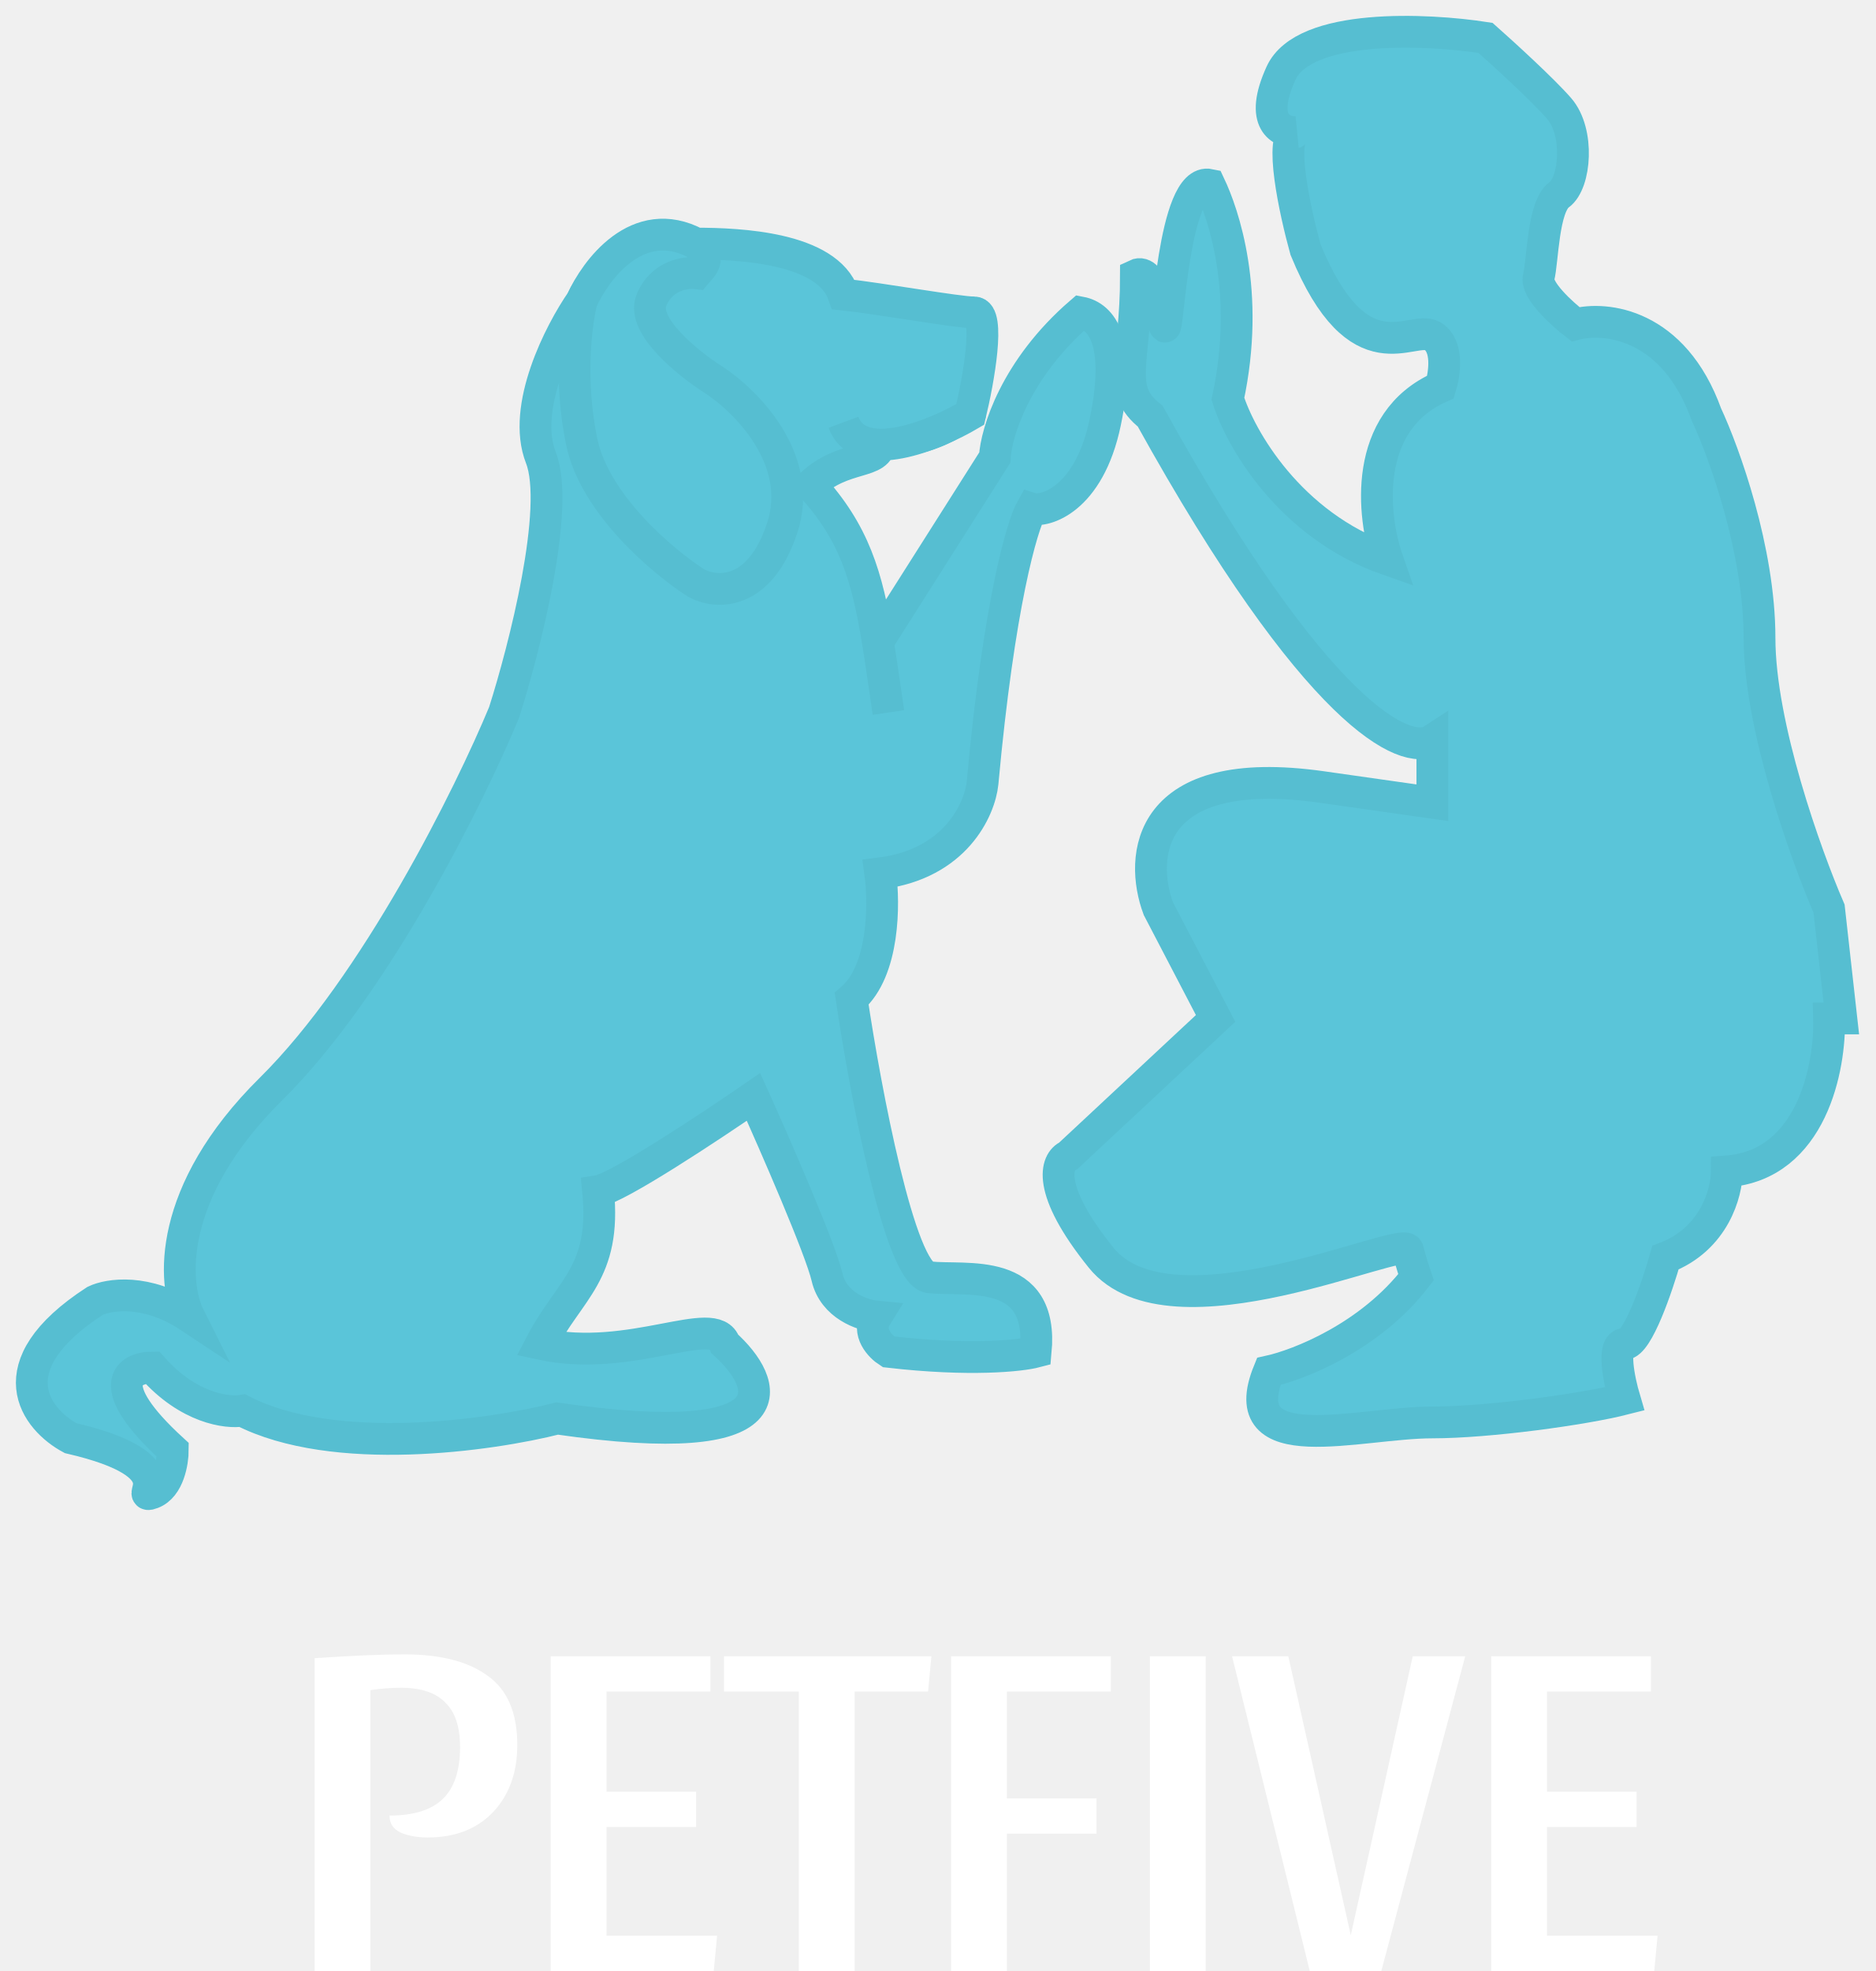
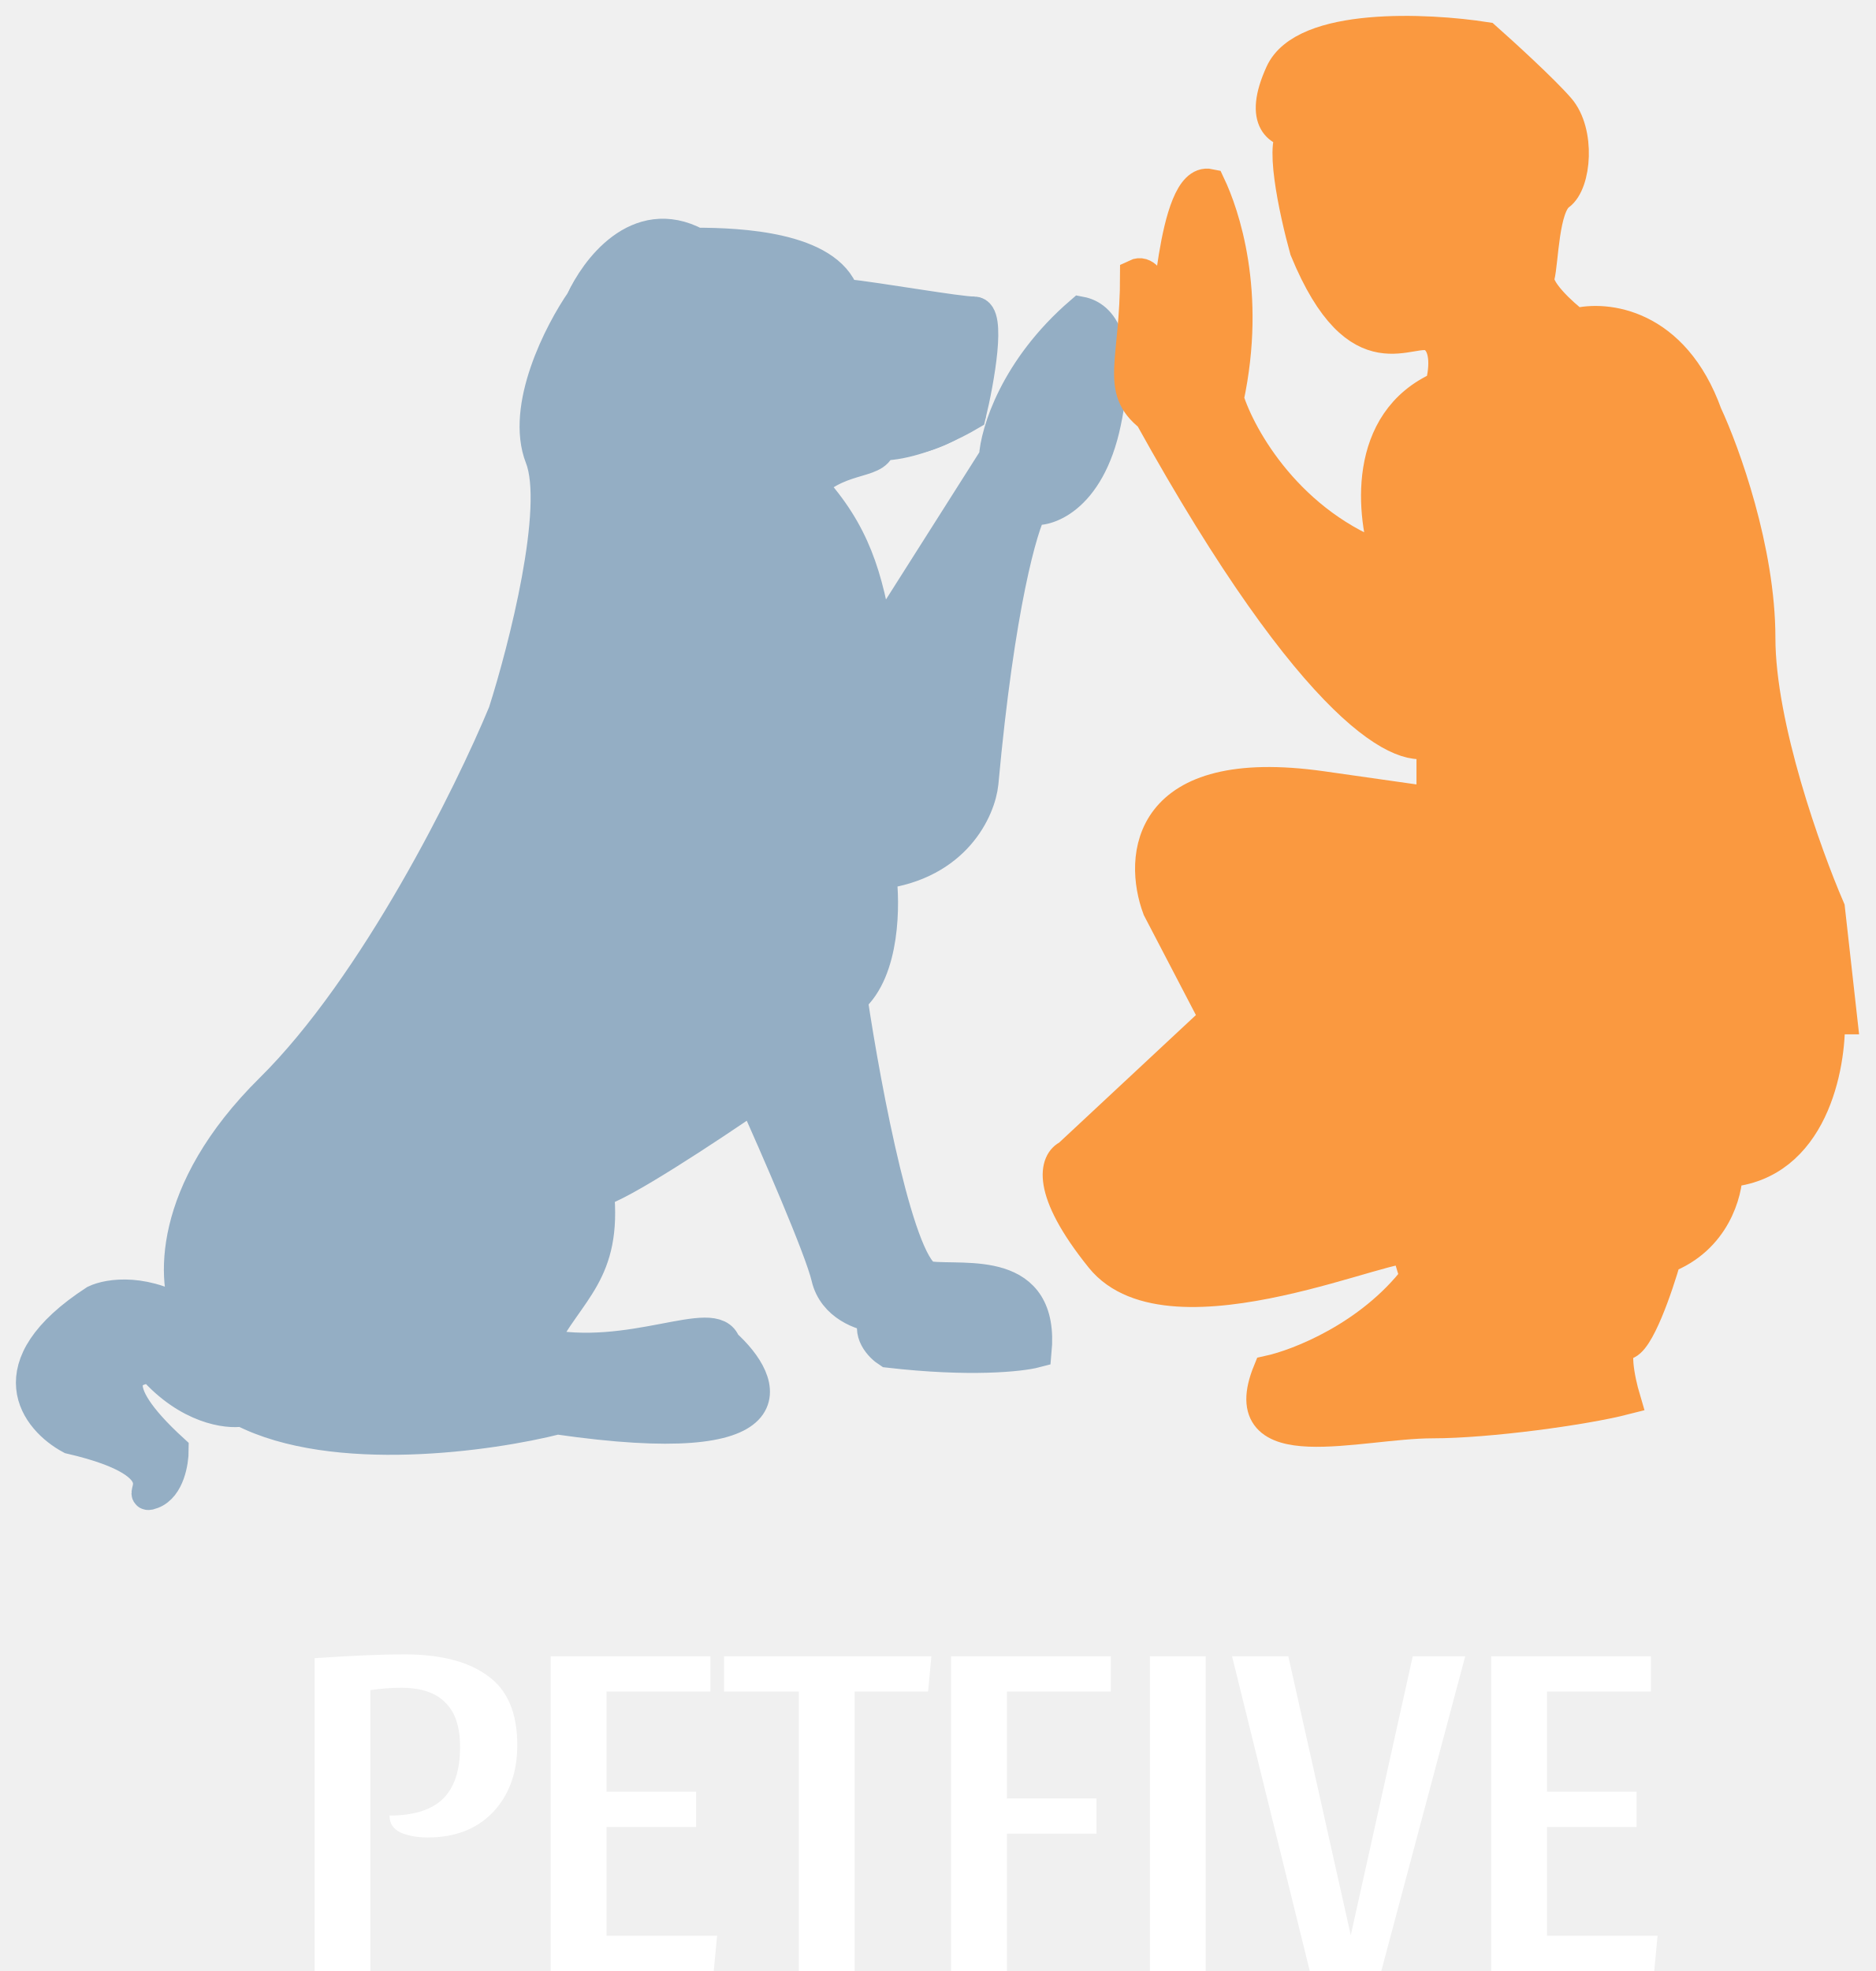
<svg xmlns="http://www.w3.org/2000/svg" width="59" height="62" viewBox="0 0 59 62" fill="none">
-   <path d="M18.304 9.458C18.733 8.554 20.054 6.942 21.906 7.731C23.708 7.978 25.509 7.855 26.41 9.335C27.697 9.541 30.321 9.927 30.527 9.829C30.733 9.73 30.613 11.844 30.527 12.913C29.841 13.53 28.057 14.467 26.41 13.283" stroke="#56BED1" />
-   <path d="M27.69 13.986C27.601 14.612 26.496 14.311 25.509 15.257C26.877 16.756 27.28 18.113 27.62 20.192L31.299 14.394C31.342 13.612 31.942 11.605 34.001 9.829C34.644 9.952 35.309 10.712 34.773 13.283C34.258 15.751 32.843 16.121 32.457 15.998C32.157 16.532 31.428 19.008 30.913 24.634C30.827 25.456 30.064 27.175 27.696 27.472C27.825 28.418 27.825 30.531 26.796 31.42C27.224 34.298 28.314 40.081 29.24 40.179C30.398 40.303 32.843 39.809 32.586 42.523C32.114 42.647 30.527 42.82 27.953 42.523C27.696 42.359 27.259 41.907 27.567 41.413C27.139 41.372 26.229 41.068 26.023 40.179C25.818 39.291 24.394 36.026 23.707 34.504C22.335 35.45 19.436 37.366 18.818 37.465C19.075 40.056 17.917 40.55 17.017 42.277C19.847 42.894 22.498 41.29 22.807 42.277C24.179 43.511 25.046 45.707 17.531 44.621C15.43 45.156 10.506 45.855 7.624 44.374C7.152 44.456 5.925 44.3 4.793 43.017C4.064 43.017 3.172 43.535 5.437 45.608C5.437 45.978 5.308 46.768 4.793 46.965C4.15 47.212 5.951 46.101 2.22 45.238C1.148 44.662 -0.199 42.992 2.992 40.92C3.421 40.714 4.613 40.525 5.951 41.413C5.436 40.385 5.231 37.514 8.525 34.257C11.819 31 14.786 25.004 15.859 22.413C16.502 20.398 17.634 15.973 17.017 14.394C16.399 12.815 17.617 10.446 18.303 9.459C18.732 8.513 20.053 6.676 21.906 7.663C23.26 7.663 26.023 7.786 26.538 9.266C27.696 9.39 30.141 9.829 30.655 9.829C31.17 9.829 30.784 11.967 30.527 13.037C29.819 13.454 28.611 13.998 27.69 13.986Z" fill="#5AC5D9" />
-   <path d="M27.696 13.9C27.696 14.64 26.538 14.27 25.509 15.257C26.877 16.756 27.28 18.113 27.62 20.192M27.953 22.413C27.83 21.582 27.728 20.851 27.62 20.192M27.62 20.192L31.299 14.394C31.342 13.612 31.942 11.605 34.001 9.829C34.644 9.952 35.309 10.712 34.773 13.283C34.258 15.751 32.843 16.121 32.457 15.998C32.157 16.532 31.428 19.008 30.913 24.634C30.827 25.456 30.064 27.175 27.696 27.472C27.825 28.418 27.825 30.531 26.796 31.42C27.224 34.298 28.314 40.081 29.24 40.179C30.398 40.303 32.843 39.809 32.586 42.523C32.114 42.647 30.527 42.82 27.953 42.523C27.696 42.359 27.259 41.907 27.567 41.413C27.139 41.372 26.229 41.068 26.023 40.179C25.818 39.291 24.394 36.026 23.707 34.504C22.335 35.45 19.436 37.366 18.818 37.465C19.075 40.056 17.917 40.55 17.017 42.277C19.847 42.894 22.498 41.29 22.807 42.277C24.179 43.511 25.046 45.707 17.531 44.621C15.43 45.156 10.506 45.855 7.624 44.374C7.152 44.456 5.925 44.3 4.793 43.017C4.064 43.017 3.172 43.535 5.437 45.608C5.437 45.978 5.308 46.768 4.793 46.965C4.15 47.212 5.951 46.101 2.22 45.238C1.148 44.662 -0.199 42.992 2.992 40.92C3.421 40.714 4.613 40.525 5.951 41.413C5.436 40.385 5.231 37.514 8.525 34.257C11.819 31 14.786 25.004 15.859 22.413C16.502 20.398 17.634 15.973 17.017 14.394C16.399 12.815 17.617 10.446 18.303 9.459M18.303 9.459C18.132 10.117 17.892 11.926 18.303 13.9C18.715 15.874 20.877 17.684 21.906 18.342C22.506 18.671 23.888 18.786 24.608 16.614C25.329 14.443 23.45 12.584 22.421 11.926C21.649 11.433 20.182 10.248 20.491 9.459C20.799 8.669 21.563 8.554 21.906 8.595C22.078 8.389 22.421 8.156 21.906 7.663M18.303 9.459C18.732 8.513 20.053 6.676 21.906 7.663M21.906 7.663C23.26 7.663 26.023 7.786 26.538 9.266C27.696 9.39 30.141 9.829 30.655 9.829C31.17 9.829 30.784 11.967 30.527 13.037C29.412 13.695 27.053 14.665 26.538 13.283" stroke="#56BED1" />
-   <path d="M40.789 4.155C40.316 4.18 39.6 3.848 40.305 2.303C41.026 0.723 44.894 0.904 46.739 1.192C47.296 1.686 48.54 2.821 49.055 3.413C49.698 4.153 49.569 5.757 49.055 6.127C48.54 6.497 48.54 8.225 48.411 8.718C48.308 9.113 49.14 9.87 49.569 10.199C50.513 9.952 52.657 10.174 53.687 13.036C54.244 14.229 55.359 17.305 55.359 20.069C55.359 22.832 56.818 26.896 57.547 28.582L57.933 32.036H57.547C57.59 33.558 57.006 36.651 54.33 36.848C54.33 37.506 53.944 38.97 52.4 39.562C52.143 40.467 51.525 42.276 51.113 42.276C50.702 42.276 50.942 43.428 51.113 44.004C49.827 44.333 46.828 44.744 45.066 44.744C42.75 44.744 38.761 45.978 39.919 43.14C40.863 42.934 43.11 42.054 44.551 40.179C44.508 40.056 44.397 39.71 44.294 39.316C44.165 38.822 36.831 42.276 34.644 39.562C32.894 37.391 33.228 36.519 33.614 36.355L38.246 32.036L36.445 28.582C35.845 26.978 36.033 23.968 41.592 24.757L45.066 25.251V23.277C44.251 23.811 41.437 22.566 36.188 13.091C35.097 12.227 35.74 11.418 35.74 8.649C36.255 8.403 36.538 9.858 36.641 10.253C36.744 10.648 36.898 5.565 38.056 5.812C38.485 6.716 39.353 9.187 38.633 12.543C39.019 13.777 40.562 16.515 43.651 17.601C43.179 16.244 42.853 13.258 45.323 12.173C45.452 11.761 45.581 10.865 45.066 10.569C44.423 10.199 42.75 11.926 41.077 7.855C40.74 6.642 40.22 4.237 40.789 4.155Z" fill="#5AC5D9" stroke="#56BED1" />
+   <path d="M18.304 9.458C18.733 8.554 20.054 6.942 21.906 7.731C23.708 7.978 25.509 7.855 26.41 9.335C27.697 9.541 30.321 9.927 30.527 9.829C30.733 9.73 30.613 11.844 30.527 12.913C29.841 13.53 28.057 14.467 26.41 13.283" stroke="#94aec4" />
+   <path d="M27.69 13.986C27.601 14.612 26.496 14.311 25.509 15.257C26.877 16.756 27.28 18.113 27.62 20.192L31.299 14.394C31.342 13.612 31.942 11.605 34.001 9.829C34.644 9.952 35.309 10.712 34.773 13.283C34.258 15.751 32.843 16.121 32.457 15.998C32.157 16.532 31.428 19.008 30.913 24.634C30.827 25.456 30.064 27.175 27.696 27.472C27.825 28.418 27.825 30.531 26.796 31.42C27.224 34.298 28.314 40.081 29.24 40.179C30.398 40.303 32.843 39.809 32.586 42.523C32.114 42.647 30.527 42.82 27.953 42.523C27.696 42.359 27.259 41.907 27.567 41.413C27.139 41.372 26.229 41.068 26.023 40.179C25.818 39.291 24.394 36.026 23.707 34.504C22.335 35.45 19.436 37.366 18.818 37.465C19.075 40.056 17.917 40.55 17.017 42.277C19.847 42.894 22.498 41.29 22.807 42.277C24.179 43.511 25.046 45.707 17.531 44.621C15.43 45.156 10.506 45.855 7.624 44.374C7.152 44.456 5.925 44.3 4.793 43.017C4.064 43.017 3.172 43.535 5.437 45.608C5.437 45.978 5.308 46.768 4.793 46.965C4.15 47.212 5.951 46.101 2.22 45.238C1.148 44.662 -0.199 42.992 2.992 40.92C3.421 40.714 4.613 40.525 5.951 41.413C5.436 40.385 5.231 37.514 8.525 34.257C11.819 31 14.786 25.004 15.859 22.413C16.502 20.398 17.634 15.973 17.017 14.394C16.399 12.815 17.617 10.446 18.303 9.459C18.732 8.513 20.053 6.676 21.906 7.663C23.26 7.663 26.023 7.786 26.538 9.266C27.696 9.39 30.141 9.829 30.655 9.829C31.17 9.829 30.784 11.967 30.527 13.037C29.819 13.454 28.611 13.998 27.69 13.986Z" fill="#94aec4" />
+   <path d="M27.696 13.9C27.696 14.64 26.538 14.27 25.509 15.257C26.877 16.756 27.28 18.113 27.62 20.192M27.953 22.413C27.83 21.582 27.728 20.851 27.62 20.192M27.62 20.192L31.299 14.394C31.342 13.612 31.942 11.605 34.001 9.829C34.644 9.952 35.309 10.712 34.773 13.283C34.258 15.751 32.843 16.121 32.457 15.998C32.157 16.532 31.428 19.008 30.913 24.634C30.827 25.456 30.064 27.175 27.696 27.472C27.825 28.418 27.825 30.531 26.796 31.42C27.224 34.298 28.314 40.081 29.24 40.179C30.398 40.303 32.843 39.809 32.586 42.523C32.114 42.647 30.527 42.82 27.953 42.523C27.696 42.359 27.259 41.907 27.567 41.413C27.139 41.372 26.229 41.068 26.023 40.179C25.818 39.291 24.394 36.026 23.707 34.504C22.335 35.45 19.436 37.366 18.818 37.465C19.075 40.056 17.917 40.55 17.017 42.277C19.847 42.894 22.498 41.29 22.807 42.277C24.179 43.511 25.046 45.707 17.531 44.621C15.43 45.156 10.506 45.855 7.624 44.374C7.152 44.456 5.925 44.3 4.793 43.017C4.064 43.017 3.172 43.535 5.437 45.608C5.437 45.978 5.308 46.768 4.793 46.965C4.15 47.212 5.951 46.101 2.22 45.238C1.148 44.662 -0.199 42.992 2.992 40.92C3.421 40.714 4.613 40.525 5.951 41.413C5.436 40.385 5.231 37.514 8.525 34.257C11.819 31 14.786 25.004 15.859 22.413C16.502 20.398 17.634 15.973 17.017 14.394C16.399 12.815 17.617 10.446 18.303 9.459M18.303 9.459C18.132 10.117 17.892 11.926 18.303 13.9C18.715 15.874 20.877 17.684 21.906 18.342C22.506 18.671 23.888 18.786 24.608 16.614C25.329 14.443 23.45 12.584 22.421 11.926C21.649 11.433 20.182 10.248 20.491 9.459C20.799 8.669 21.563 8.554 21.906 8.595C22.078 8.389 22.421 8.156 21.906 7.663M18.303 9.459C18.732 8.513 20.053 6.676 21.906 7.663M21.906 7.663C23.26 7.663 26.023 7.786 26.538 9.266C27.696 9.39 30.141 9.829 30.655 9.829C31.17 9.829 30.784 11.967 30.527 13.037C29.412 13.695 27.053 14.665 26.538 13.283" stroke="#94aec4" />
+   <path d="M40.789 4.155C40.316 4.18 39.6 3.848 40.305 2.303C41.026 0.723 44.894 0.904 46.739 1.192C47.296 1.686 48.54 2.821 49.055 3.413C49.698 4.153 49.569 5.757 49.055 6.127C48.54 6.497 48.54 8.225 48.411 8.718C48.308 9.113 49.14 9.87 49.569 10.199C50.513 9.952 52.657 10.174 53.687 13.036C54.244 14.229 55.359 17.305 55.359 20.069C55.359 22.832 56.818 26.896 57.547 28.582L57.933 32.036H57.547C57.59 33.558 57.006 36.651 54.33 36.848C54.33 37.506 53.944 38.97 52.4 39.562C52.143 40.467 51.525 42.276 51.113 42.276C50.702 42.276 50.942 43.428 51.113 44.004C49.827 44.333 46.828 44.744 45.066 44.744C42.75 44.744 38.761 45.978 39.919 43.14C40.863 42.934 43.11 42.054 44.551 40.179C44.508 40.056 44.397 39.71 44.294 39.316C44.165 38.822 36.831 42.276 34.644 39.562C32.894 37.391 33.228 36.519 33.614 36.355L38.246 32.036L36.445 28.582C35.845 26.978 36.033 23.968 41.592 24.757L45.066 25.251V23.277C44.251 23.811 41.437 22.566 36.188 13.091C35.097 12.227 35.74 11.418 35.74 8.649C36.255 8.403 36.538 9.858 36.641 10.253C36.744 10.648 36.898 5.565 38.056 5.812C38.485 6.716 39.353 9.187 38.633 12.543C39.019 13.777 40.562 16.515 43.651 17.601C43.179 16.244 42.853 13.258 45.323 12.173C45.452 11.761 45.581 10.865 45.066 10.569C44.423 10.199 42.75 11.926 41.077 7.855C40.74 6.642 40.22 4.237 40.789 4.155Z" fill="#fa9940" stroke="#fa9940" />
  <path d="M16.275 54.89C16.275 55.76 16.02 56.465 15.51 57.005C15 57.535 14.315 57.8 13.455 57.8C13.135 57.8 12.855 57.75 12.615 57.65C12.375 57.54 12.255 57.36 12.255 57.11C13.015 57.11 13.575 56.935 13.935 56.585C14.295 56.235 14.475 55.69 14.475 54.95C14.475 54.32 14.32 53.855 14.01 53.555C13.71 53.245 13.245 53.09 12.615 53.09C12.305 53.09 11.985 53.115 11.655 53.165V62H9.9V52.16C11.08 52.08 12.02 52.04 12.72 52.04C13.86 52.04 14.735 52.265 15.345 52.715C15.965 53.155 16.275 53.88 16.275 54.89ZM22.352 52.1V53.21H19.082V56.36H21.902V57.47H19.082V60.89H22.562L22.457 62H17.327V52.1H22.352ZM29.304 52.1L29.199 53.21H26.889V62H25.134V53.21H22.779V52.1H29.304ZM34.949 52.1V53.21H31.679V56.57H34.499V57.68H31.679V62H29.924V52.1H34.949ZM37.934 52.1V62H36.179V52.1H37.934ZM46.099 52.1L43.459 62H41.209L38.764 52.1H40.534L42.499 60.875L44.449 52.1H46.099ZM51.942 52.1V53.21H48.672V56.36H51.492V57.47H48.672V60.89H52.152L52.047 62H46.917V52.1H51.942Z" fill="white" />
</svg>
